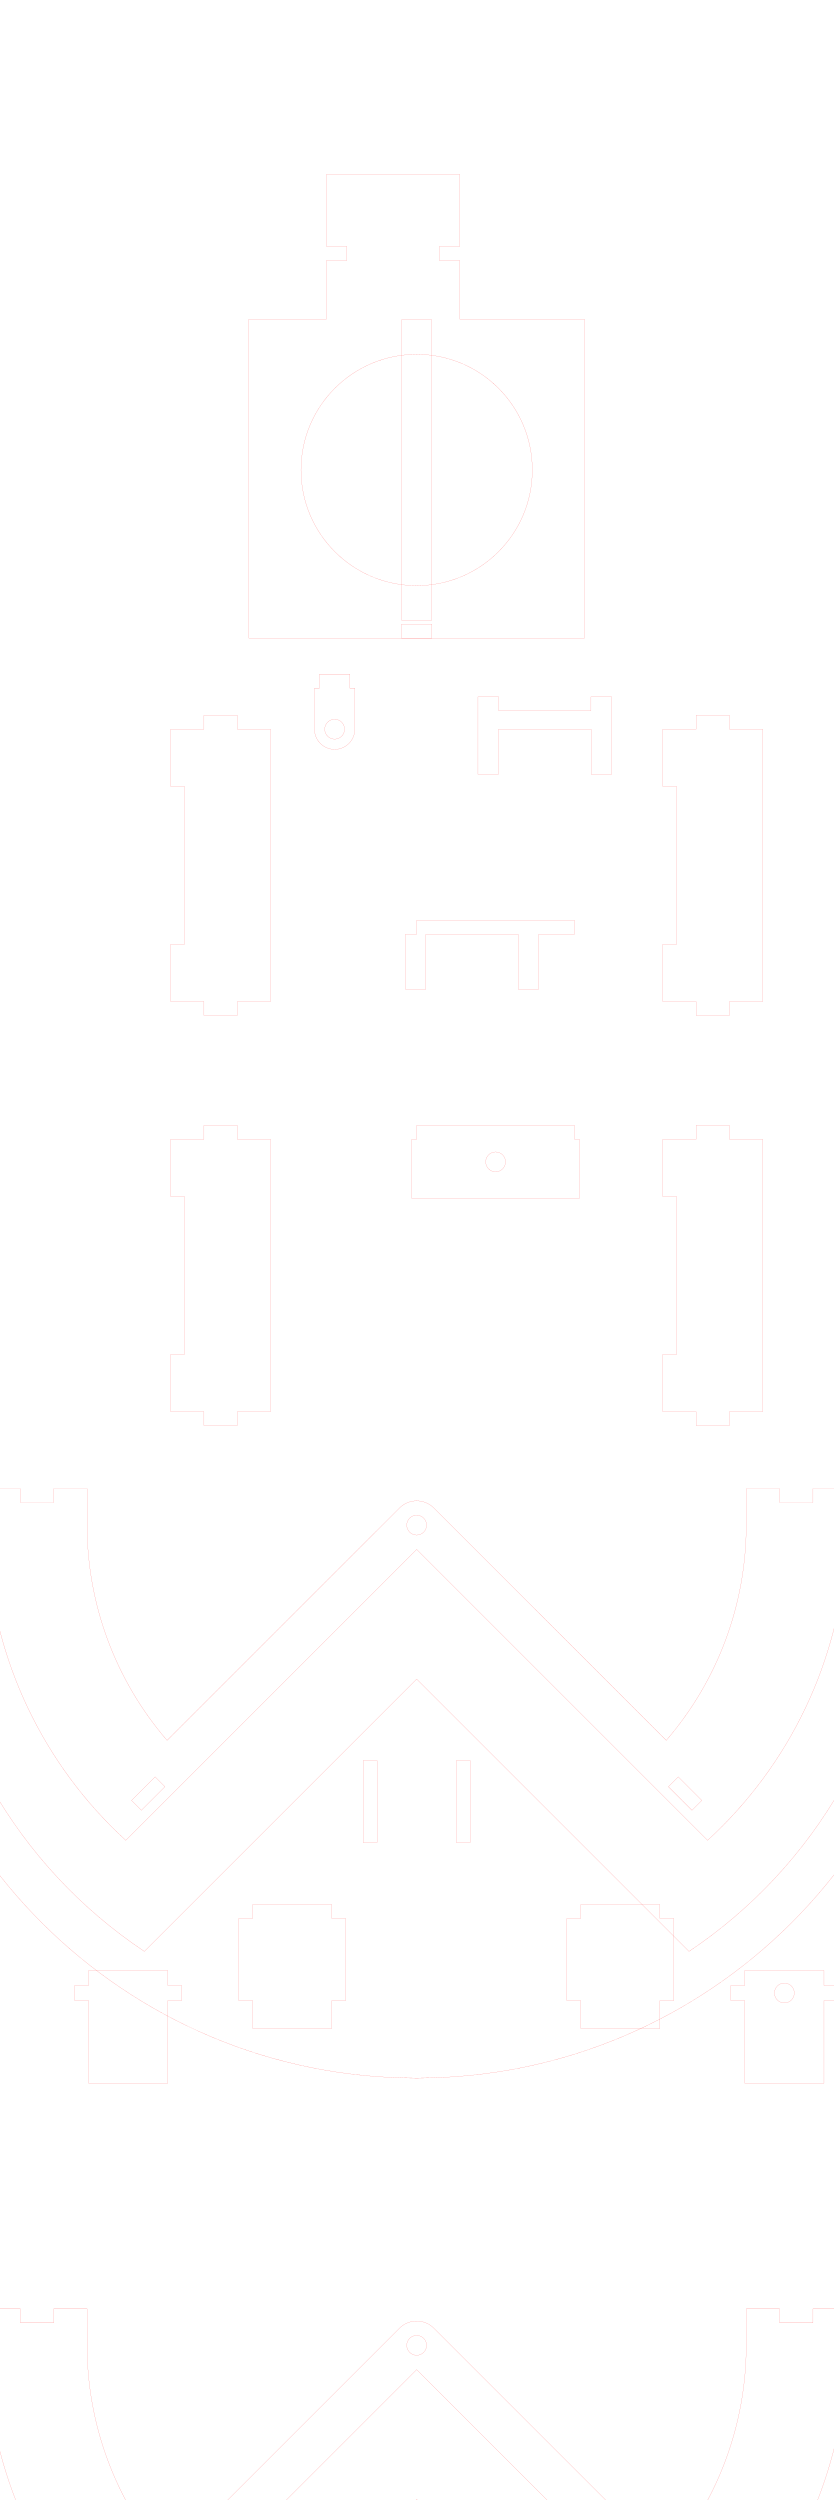
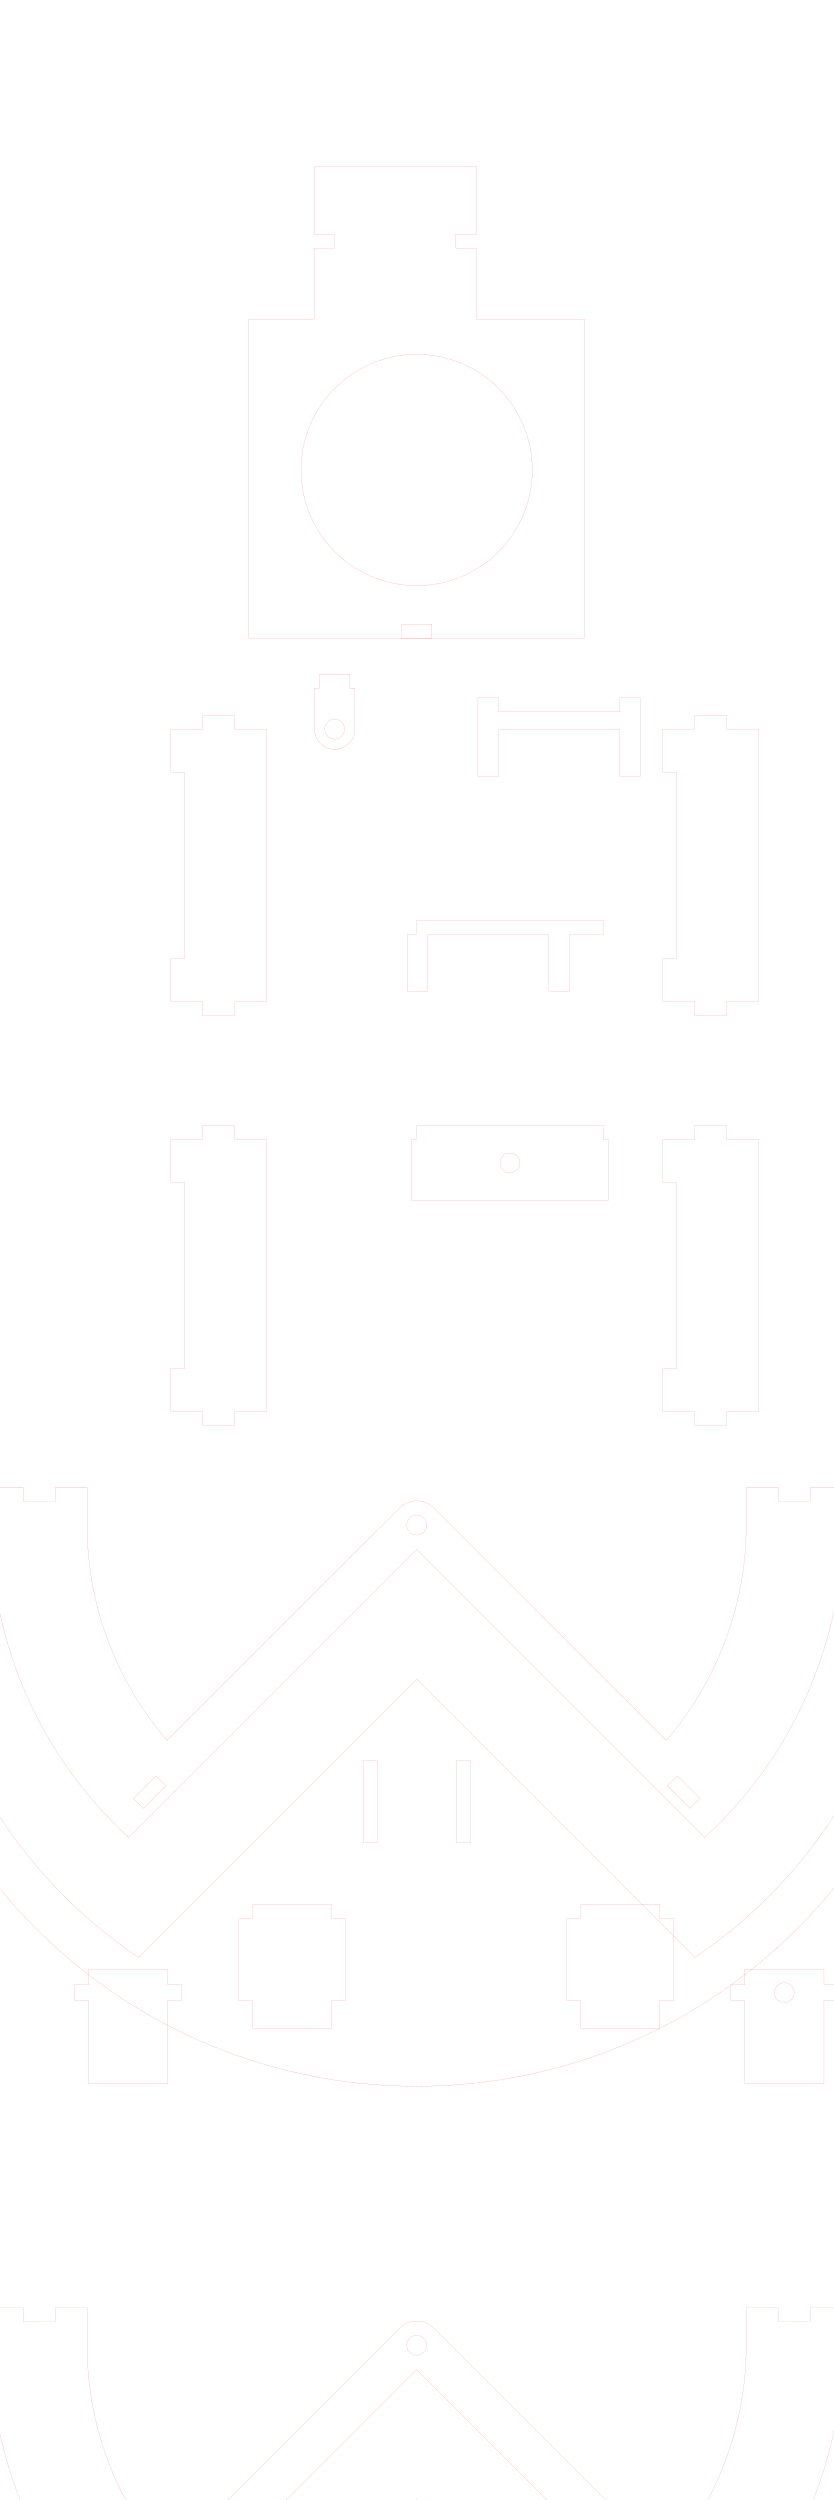
<svg xmlns="http://www.w3.org/2000/svg" width="8in" height="24in" version="1.1" viewBox="0 0 203.2 609.6">
-   <path stroke="red" fill="transparent" fill-opacity="0.0" stroke-width="0.025" d="M60.695,77.81 L60.695,155.62 L142.505,155.62 L142.505,77.81 L112.1,77.81 L112.1,63.5 L107.1,63.5 L107.1,60.1 L112.1,60.1 L112.1,42.5 L79.6,42.5 L79.6,60.1 L84.6,60.1 L84.6,63.5 L79.6,63.5 L79.6,77.81 Z" />
-   <rect stroke="red" fill="transparent" fill-opacity="0.0" stroke-width="0.025" x="97.88" y="78" width="7.44" height="73.2" />
+   <path stroke="red" fill="transparent" fill-opacity="0.0" stroke-width="0.025" d="M60.695,77.81 L60.695,155.62 L142.505,155.62 L142.505,77.81 L116.1,77.81 L116.1,60.5 L111.1,60.5 L111.1,57.1 L116.1,57.1 L116.1,40.5 L76.6,40.5 L76.6,57.1 L81.6,57.1 L81.6,60.5 L76.6,60.5 L76.6,77.81 Z" />
  <circle stroke="red" fill="transparent" fill-opacity="0.0" stroke-width="0.025" cx="101.6" cy="114.6" r="28.2" />
  <rect stroke="red" fill="transparent" fill-opacity="0.0" stroke-width="0.025" x="97.88" y="152.2" width="7.44" height="3.4" />
  <circle stroke="red" fill="transparent" fill-opacity="0.0" stroke-width="0.025" cx="81.6" cy="177.81" r="2.42" />
  <path stroke="red" fill="transparent" fill-opacity="0.0" stroke-width="0.025" d="M76.68,167.81 L76.68,177.81 A4.92,4.92,0,0,0,86.52,177.81 L86.52,167.81 L85.32,167.81 L85.32,164.41 L77.88,164.41 L77.88,167.81 L76.68,167.81 Z" />
-   <path stroke="red" fill="transparent" fill-opacity="0.0" stroke-width="0.025" d="M121.55,177.81 L144.15,177.81 L144.15,188.81 L149.15,188.81 L149.15,169.91 L144.1,169.91 L144.1,173.31 L121.6,173.31 L121.6,169.91 L116.55,169.91 L116.55,188.81 L121.55,188.81 Z" />
-   <path stroke="red" fill="transparent" fill-opacity="0.0" stroke-width="0.025" d="M101.6,377.81 L30.664,448.746 A104.766,104.766,0,0,1,-3.167,377.81 L-3.167,362.99 L4.967,362.99 L4.967,366.39 L13.1,366.39 L13.1,362.99 L21.233,362.99 L21.233,371.89 A80.367,80.367,0,0,0,40.74,424.377 L97.414,367.704 A5.92,5.92,0,0,1,105.786,367.704 L162.459,424.377 A80.367,80.367,0,0,0,181.966,371.89 L181.966,362.99 L190.1,362.99 L190.1,366.39 L198.233,366.39 L198.233,362.99 L206.367,362.99 L206.367,377.81 A104.766,104.766,0,0,1,172.536,448.746 Z" />
+   <path stroke="red" fill="transparent" fill-opacity="0.0" stroke-width="0.025" d="M121.55,177.81 L151.15,177.81 L151.15,189.31 L156.15,189.31 L156.15,170.16 L151.1,170.16 L151.1,173.56 L121.6,173.56 L121.6,170.16 L116.55,170.16 L116.55,189.31 L121.55,189.31 Z" />
+   <path stroke="red" fill="transparent" fill-opacity="0.0" stroke-width="0.025" d="M101.6,377.81 L31.373,448.037 A103.766,103.766,0,0,1,-2.167,377.81 L-2.167,362.74 L5.633,362.74 L5.633,366.14 L13.433,366.14 L13.433,362.74 L21.233,362.74 L21.233,371.89 A80.367,80.367,0,0,0,40.74,424.377 L97.414,367.704 A5.92,5.92,0,0,1,105.786,367.704 L162.459,424.377 A80.367,80.367,0,0,0,181.966,371.89 L181.966,362.74 L189.767,362.74 L189.767,366.14 L197.566,366.14 L197.566,362.74 L205.367,362.74 L205.367,377.81 A103.766,103.766,0,0,1,171.827,448.037 Z" />
  <circle stroke="red" fill="transparent" fill-opacity="0.0" stroke-width="0.025" cx="101.6" cy="371.89" r="2.42" />
-   <path stroke="red" fill="transparent" fill-opacity="0.0" stroke-width="0.025" d="M168.728,441.422 L171.132,439.018 L165.381,433.267 L162.977,435.671 Z" />
-   <path stroke="red" fill="transparent" fill-opacity="0.0" stroke-width="0.025" d="M34.472,441.422 L32.068,439.018 L37.819,433.267 L40.223,435.671 Z" />
-   <path stroke="red" fill="transparent" fill-opacity="0.0" stroke-width="0.025" d="M41.6,177.81 L41.6,191.76 L45,191.76 L45,230.26 L41.6,230.26 L41.6,244.21 L49.733,244.21 L49.733,247.61 L57.867,247.61 L57.867,244.21 L66,244.21 L66,177.81 L57.867,177.81 L57.867,174.41 L49.733,174.41 L49.733,177.81 Z" />
-   <path stroke="red" fill="transparent" fill-opacity="0.0" stroke-width="0.025" d="M161.6,177.81 L161.6,191.76 L165,191.76 L165,230.26 L161.6,230.26 L161.6,244.21 L169.733,244.21 L169.733,247.61 L177.867,247.61 L177.867,244.21 L186,244.21 L186,177.81 L177.867,177.81 L177.867,174.41 L169.733,174.41 L169.733,177.81 Z" />
-   <path stroke="red" fill="transparent" fill-opacity="0.0" stroke-width="0.025" d="M41.6,277.81 L41.6,291.76 L45,291.76 L45,330.26 L41.6,330.26 L41.6,344.21 L49.733,344.21 L49.733,347.61 L57.867,347.61 L57.867,344.21 L66,344.21 L66,277.81 L57.867,277.81 L57.867,274.41 L49.733,274.41 L49.733,277.81 Z" />
-   <path stroke="red" fill="transparent" fill-opacity="0.0" stroke-width="0.025" d="M161.6,277.81 L161.6,291.76 L165,291.76 L165,330.26 L161.6,330.26 L161.6,344.21 L169.733,344.21 L169.733,347.61 L177.867,347.61 L177.867,344.21 L186,344.21 L186,277.81 L177.867,277.81 L177.867,274.41 L169.733,274.41 L169.733,277.81 Z" />
-   <path stroke="red" fill="transparent" fill-opacity="0.0" stroke-width="0.025" d="M101.6,227.81 L101.6,224.41 L140.1,224.41 L140.1,227.81 L131.35,227.81 L131.35,241.21 L126.35 ,241.21 L126.35 ,227.81 L103.85 ,227.81 L103.85 ,241.21 L98.85 ,241.21 L98.85 ,227.81 Z" />
-   <path stroke="red" fill="transparent" fill-opacity="0.0" stroke-width="0.025" d="M101.6,277.81 L101.6,274.41 L140.1,274.41 L140.1,277.81 L141.3,277.81 L141.3,292.21 L100.4,292.21 L100.4,277.81 Z" />
-   <circle stroke="red" fill="transparent" fill-opacity="0.0" stroke-width="0.025" cx="120.85" cy="283.31" r="2.42" />
-   <path stroke="red" fill="transparent" fill-opacity="0.0" stroke-width="0.025" d="M101.6,409.43 L168.002,475.832 A119.266,119.266,0,0,0,220.74,383.31 L220.867,383.31 L220.867,379.643 L224.267,379.643 L224.267,375.977 L220.867,375.977 L220.867,372.31 L230.867,372.31 L230.867,377.81 A129.267,129.267,1,0,1,-27.666,377.81 L-27.666,372.31 L-17.666,372.31 L-17.666,375.977 L-21.067,375.977 L-21.067,379.643 L-17.666,379.643 L-17.666,383.31 A119.266,119.266,0,0,0,35.198,475.832 Z" />
+   <path stroke="red" fill="transparent" fill-opacity="0.0" stroke-width="0.025" d="M168.256,440.951 L170.661,438.546 L165.145,433.031 L162.741,435.435 Z" />
+   <path stroke="red" fill="transparent" fill-opacity="0.0" stroke-width="0.025" d="M34.943,440.951 L32.539,438.546 L38.055,433.031 L40.459,435.435 Z" />
+   <path stroke="red" fill="transparent" fill-opacity="0.0" stroke-width="0.025" d="M41.6,177.81 L41.6,188.26 L45,188.26 L45,233.76 L41.6,233.76 L41.6,244.21 L49.4,244.21 L49.4,247.61 L57.2,247.61 L57.2,244.21 L65,244.21 L65,177.81 L57.2,177.81 L57.2,174.41 L49.4,174.41 L49.4,177.81 Z" />
+   <path stroke="red" fill="transparent" fill-opacity="0.0" stroke-width="0.025" d="M161.6,177.81 L161.6,188.26 L165,188.26 L165,233.76 L161.6,233.76 L161.6,244.21 L169.4,244.21 L169.4,247.61 L177.2,247.61 L177.2,244.21 L185,244.21 L185,177.81 L177.2,177.81 L177.2,174.41 L169.4,174.41 L169.4,177.81 Z" />
+   <path stroke="red" fill="transparent" fill-opacity="0.0" stroke-width="0.025" d="M41.6,277.81 L41.6,288.26 L45,288.26 L45,333.76 L41.6,333.76 L41.6,344.21 L49.4,344.21 L49.4,347.61 L57.2,347.61 L57.2,344.21 L65,344.21 L65,277.81 L57.2,277.81 L57.2,274.41 L49.4,274.41 L49.4,277.81 Z" />
+   <path stroke="red" fill="transparent" fill-opacity="0.0" stroke-width="0.025" d="M161.6,277.81 L161.6,288.26 L165,288.26 L165,333.76 L161.6,333.76 L161.6,344.21 L169.4,344.21 L169.4,347.61 L177.2,347.61 L177.2,344.21 L185,344.21 L185,277.81 L177.2,277.81 L177.2,274.41 L169.4,274.41 L169.4,277.81 Z" />
+   <path stroke="red" fill="transparent" fill-opacity="0.0" stroke-width="0.025" d="M101.6,227.81 L101.6,224.41 L147.1,224.41 L147.1,227.81 L138.85,227.81 L138.85,241.71 L133.85 ,241.71 L133.85 ,227.81 L104.35 ,227.81 L104.35 ,241.71 L99.35 ,241.71 L99.35 ,227.81 Z" />
+   <path stroke="red" fill="transparent" fill-opacity="0.0" stroke-width="0.025" d="M101.6,277.81 L101.6,274.41 L147.1,274.41 L147.1,277.81 L148.3,277.81 L148.3,292.71 L100.4,292.71 L100.4,277.81 Z" />
+   <circle stroke="red" fill="transparent" fill-opacity="0.0" stroke-width="0.025" cx="124.35" cy="283.56" r="2.42" />
+   <path stroke="red" fill="transparent" fill-opacity="0.0" stroke-width="0.025" d="M101.6,409.43 L169.452,477.282 A121.266,121.266,0,0,0,222.73,383.56 L222.867,383.56 L222.867,379.727 L226.267,379.727 L226.267,375.893 L222.867,375.893 L222.867,372.06 L232.867,372.06 L232.867,377.81 A131.267,131.267,1,0,1,-29.666,377.81 L-29.666,372.06 L-19.666,372.06 L-19.666,375.893 L-23.067,375.893 L-23.067,379.727 L-19.666,379.727 L-19.666,383.56 A121.266,121.266,0,0,0,33.748,477.282 Z" />
  <rect stroke="red" fill="transparent" fill-opacity="0.0" stroke-width="0.025" x="111.26" y="429.29" width="3.4" height="20" />
  <rect stroke="red" fill="transparent" fill-opacity="0.0" stroke-width="0.025" x="88.54" y="429.29" width="3.4" height="20" />
  <path stroke="red" fill="transparent" fill-opacity="0.0" stroke-width="0.025" d="M61.6,487.81 L61.6,494.61 L80.92,494.61 L80.92,487.81 L84.32,487.81 L84.32,467.81 L80.92,467.81 L80.92,464.41 L61.6,464.41 L61.6,467.81 L58.2,467.81 L58.2,487.81 Z" />
  <path stroke="red" fill="transparent" fill-opacity="0.0" stroke-width="0.025" d="M141.6,487.81 L141.6,494.61 L160.92,494.61 L160.92,487.81 L164.32,487.81 L164.32,467.81 L160.92,467.81 L160.92,464.41 L141.6,464.41 L141.6,467.81 L138.2,467.81 L138.2,487.81 Z" />
-   <path stroke="red" fill="transparent" fill-opacity="0.0" stroke-width="0.025" d="M21.6,487.81 L21.6,507.977 L40.92,507.977 L40.92,487.81 L44.32,487.81 L44.32,484.143 L40.92,484.143 L40.92,480.477 L21.6,480.477 L21.6,484.143 L18.2,484.143 L18.2,487.81 Z" />
-   <path stroke="red" fill="transparent" fill-opacity="0.0" stroke-width="0.025" d="M181.6,487.81 L181.6,507.977 L200.92,507.977 L200.92,487.81 L204.32,487.81 L204.32,484.143 L200.92,484.143 L200.92,480.477 L181.6,480.477 L181.6,484.143 L178.2,484.143 L178.2,487.81 Z" />
-   <circle stroke="red" fill="transparent" fill-opacity="0.0" stroke-width="0.025" cx="191.26" cy="485.977" r="2.42" />
-   <path stroke="red" fill="transparent" fill-opacity="0.0" stroke-width="0.025" d="M101.6,577.81 L30.664,648.746 A104.766,104.766,0,0,1,-3.167,577.81 L-3.167,562.99 L4.967,562.99 L4.967,566.39 L13.1,566.39 L13.1,562.99 L21.233,562.99 L21.233,571.89 A80.367,80.367,0,0,0,40.74,624.377 L97.414,567.704 A5.92,5.92,0,0,1,105.786,567.704 L162.459,624.377 A80.367,80.367,0,0,0,181.966,571.89 L181.966,562.99 L190.1,562.99 L190.1,566.39 L198.233,566.39 L198.233,562.99 L206.367,562.99 L206.367,577.81 A104.766,104.766,0,0,1,172.536,648.746 Z" />
+   <path stroke="red" fill="transparent" fill-opacity="0.0" stroke-width="0.025" d="M21.6,487.81 L21.6,508.143 L40.92,508.143 L40.92,487.81 L44.32,487.81 L44.32,483.977 L40.92,483.977 L40.92,480.143 L21.6,480.143 L21.6,483.977 L18.2,483.977 L18.2,487.81 Z" />
+   <path stroke="red" fill="transparent" fill-opacity="0.0" stroke-width="0.025" d="M181.6,487.81 L181.6,508.143 L200.92,508.143 L200.92,487.81 L204.32,487.81 L204.32,483.977 L200.92,483.977 L200.92,480.143 L181.6,480.143 L181.6,483.977 L178.2,483.977 L178.2,487.81 Z" />
+   <circle stroke="red" fill="transparent" fill-opacity="0.0" stroke-width="0.025" cx="191.26" cy="485.893" r="2.42" />
+   <path stroke="red" fill="transparent" fill-opacity="0.0" stroke-width="0.025" d="M101.6,577.81 L31.373,648.037 A103.766,103.766,0,0,1,-2.167,577.81 L-2.167,562.74 L5.633,562.74 L5.633,566.14 L13.433,566.14 L13.433,562.74 L21.233,562.74 L21.233,571.89 A80.367,80.367,0,0,0,40.74,624.377 L97.414,567.704 A5.92,5.92,0,0,1,105.786,567.704 L162.459,624.377 A80.367,80.367,0,0,0,181.966,571.89 L181.966,562.74 L189.767,562.74 L189.767,566.14 L197.566,566.14 L197.566,562.74 L205.367,562.74 L205.367,577.81 A103.766,103.766,0,0,1,171.827,648.037 Z" />
  <circle stroke="red" fill="transparent" fill-opacity="0.0" stroke-width="0.025" cx="101.6" cy="571.89" r="2.42" />
-   <path stroke="red" fill="transparent" fill-opacity="0.0" stroke-width="0.025" d="M168.728,641.422 L171.132,639.018 L165.381,633.267 L162.977,635.671 Z" />
-   <path stroke="red" fill="transparent" fill-opacity="0.0" stroke-width="0.025" d="M34.472,641.422 L32.068,639.018 L37.819,633.267 L40.223,635.671 Z" />
-   <path stroke="red" fill="transparent" fill-opacity="0.0" stroke-width="0.025" d="M101.6,609.43 L168.002,675.832 A119.266,119.266,0,0,0,220.74,583.31 L220.867,583.31 L220.867,579.643 L224.267,579.643 L224.267,575.977 L220.867,575.977 L220.867,572.31 L230.867,572.31 L230.867,577.81 A129.267,129.267,1,0,1,-27.666,577.81 L-27.666,572.31 L-17.666,572.31 L-17.666,575.977 L-21.067,575.977 L-21.067,579.643 L-17.666,579.643 L-17.666,583.31 A119.266,119.266,0,0,0,35.198,675.832 Z" />
+   <path stroke="red" fill="transparent" fill-opacity="0.0" stroke-width="0.025" d="M168.256,640.951 L170.661,638.547 L165.145,633.031 L162.741,635.435 Z" />
+   <path stroke="red" fill="transparent" fill-opacity="0.0" stroke-width="0.025" d="M34.943,640.951 L32.539,638.547 L38.055,633.031 L40.459,635.435 Z" />
+   <path stroke="red" fill="transparent" fill-opacity="0.0" stroke-width="0.025" d="M101.6,609.43 L169.452,677.282 A121.266,121.266,0,0,0,222.73,583.56 L222.867,583.56 L222.867,579.727 L226.267,579.727 L226.267,575.893 L222.867,575.893 L222.867,572.06 L232.867,572.06 L232.867,577.81 A131.267,131.267,1,0,1,-29.666,577.81 L-29.666,572.06 L-19.666,572.06 L-19.666,575.893 L-23.067,575.893 L-23.067,579.727 L-19.666,579.727 L-19.666,583.56 A121.266,121.266,0,0,0,33.748,677.282 Z" />
  <rect stroke="red" fill="transparent" fill-opacity="0.0" stroke-width="0.025" x="111.26" y="629.29" width="3.4" height="20" />
  <rect stroke="red" fill="transparent" fill-opacity="0.0" stroke-width="0.025" x="88.54" y="629.29" width="3.4" height="20" />
</svg>
